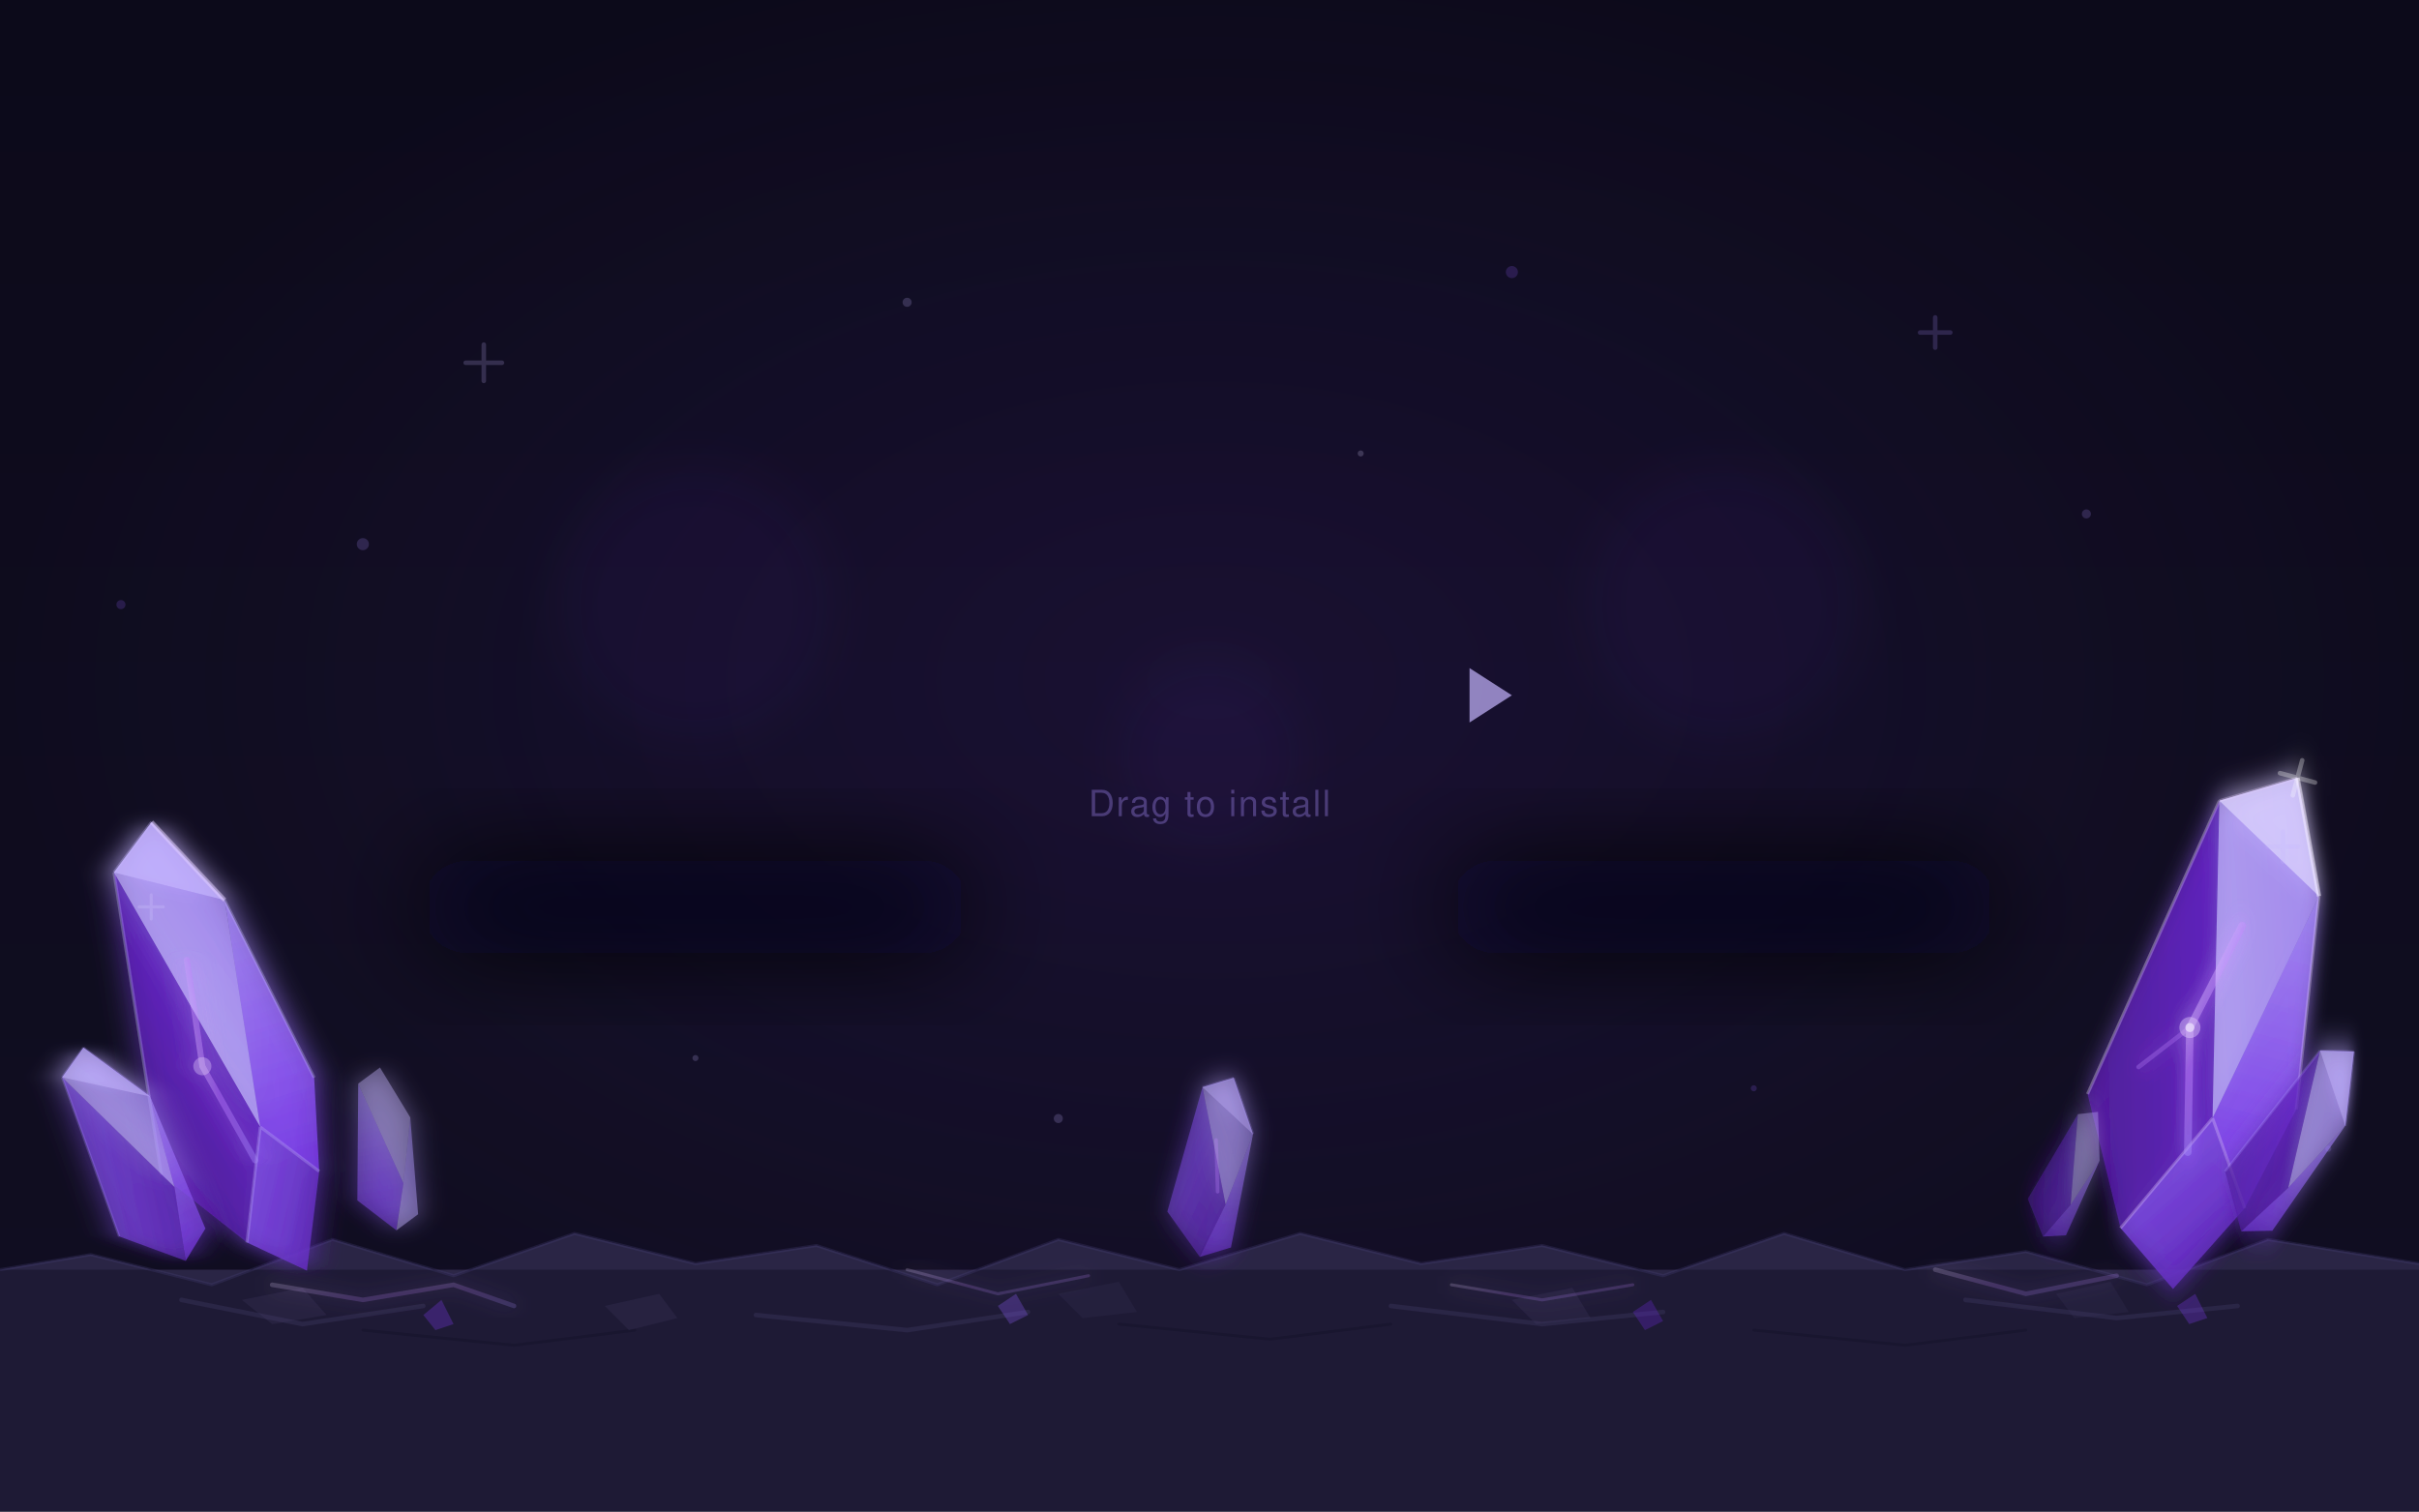
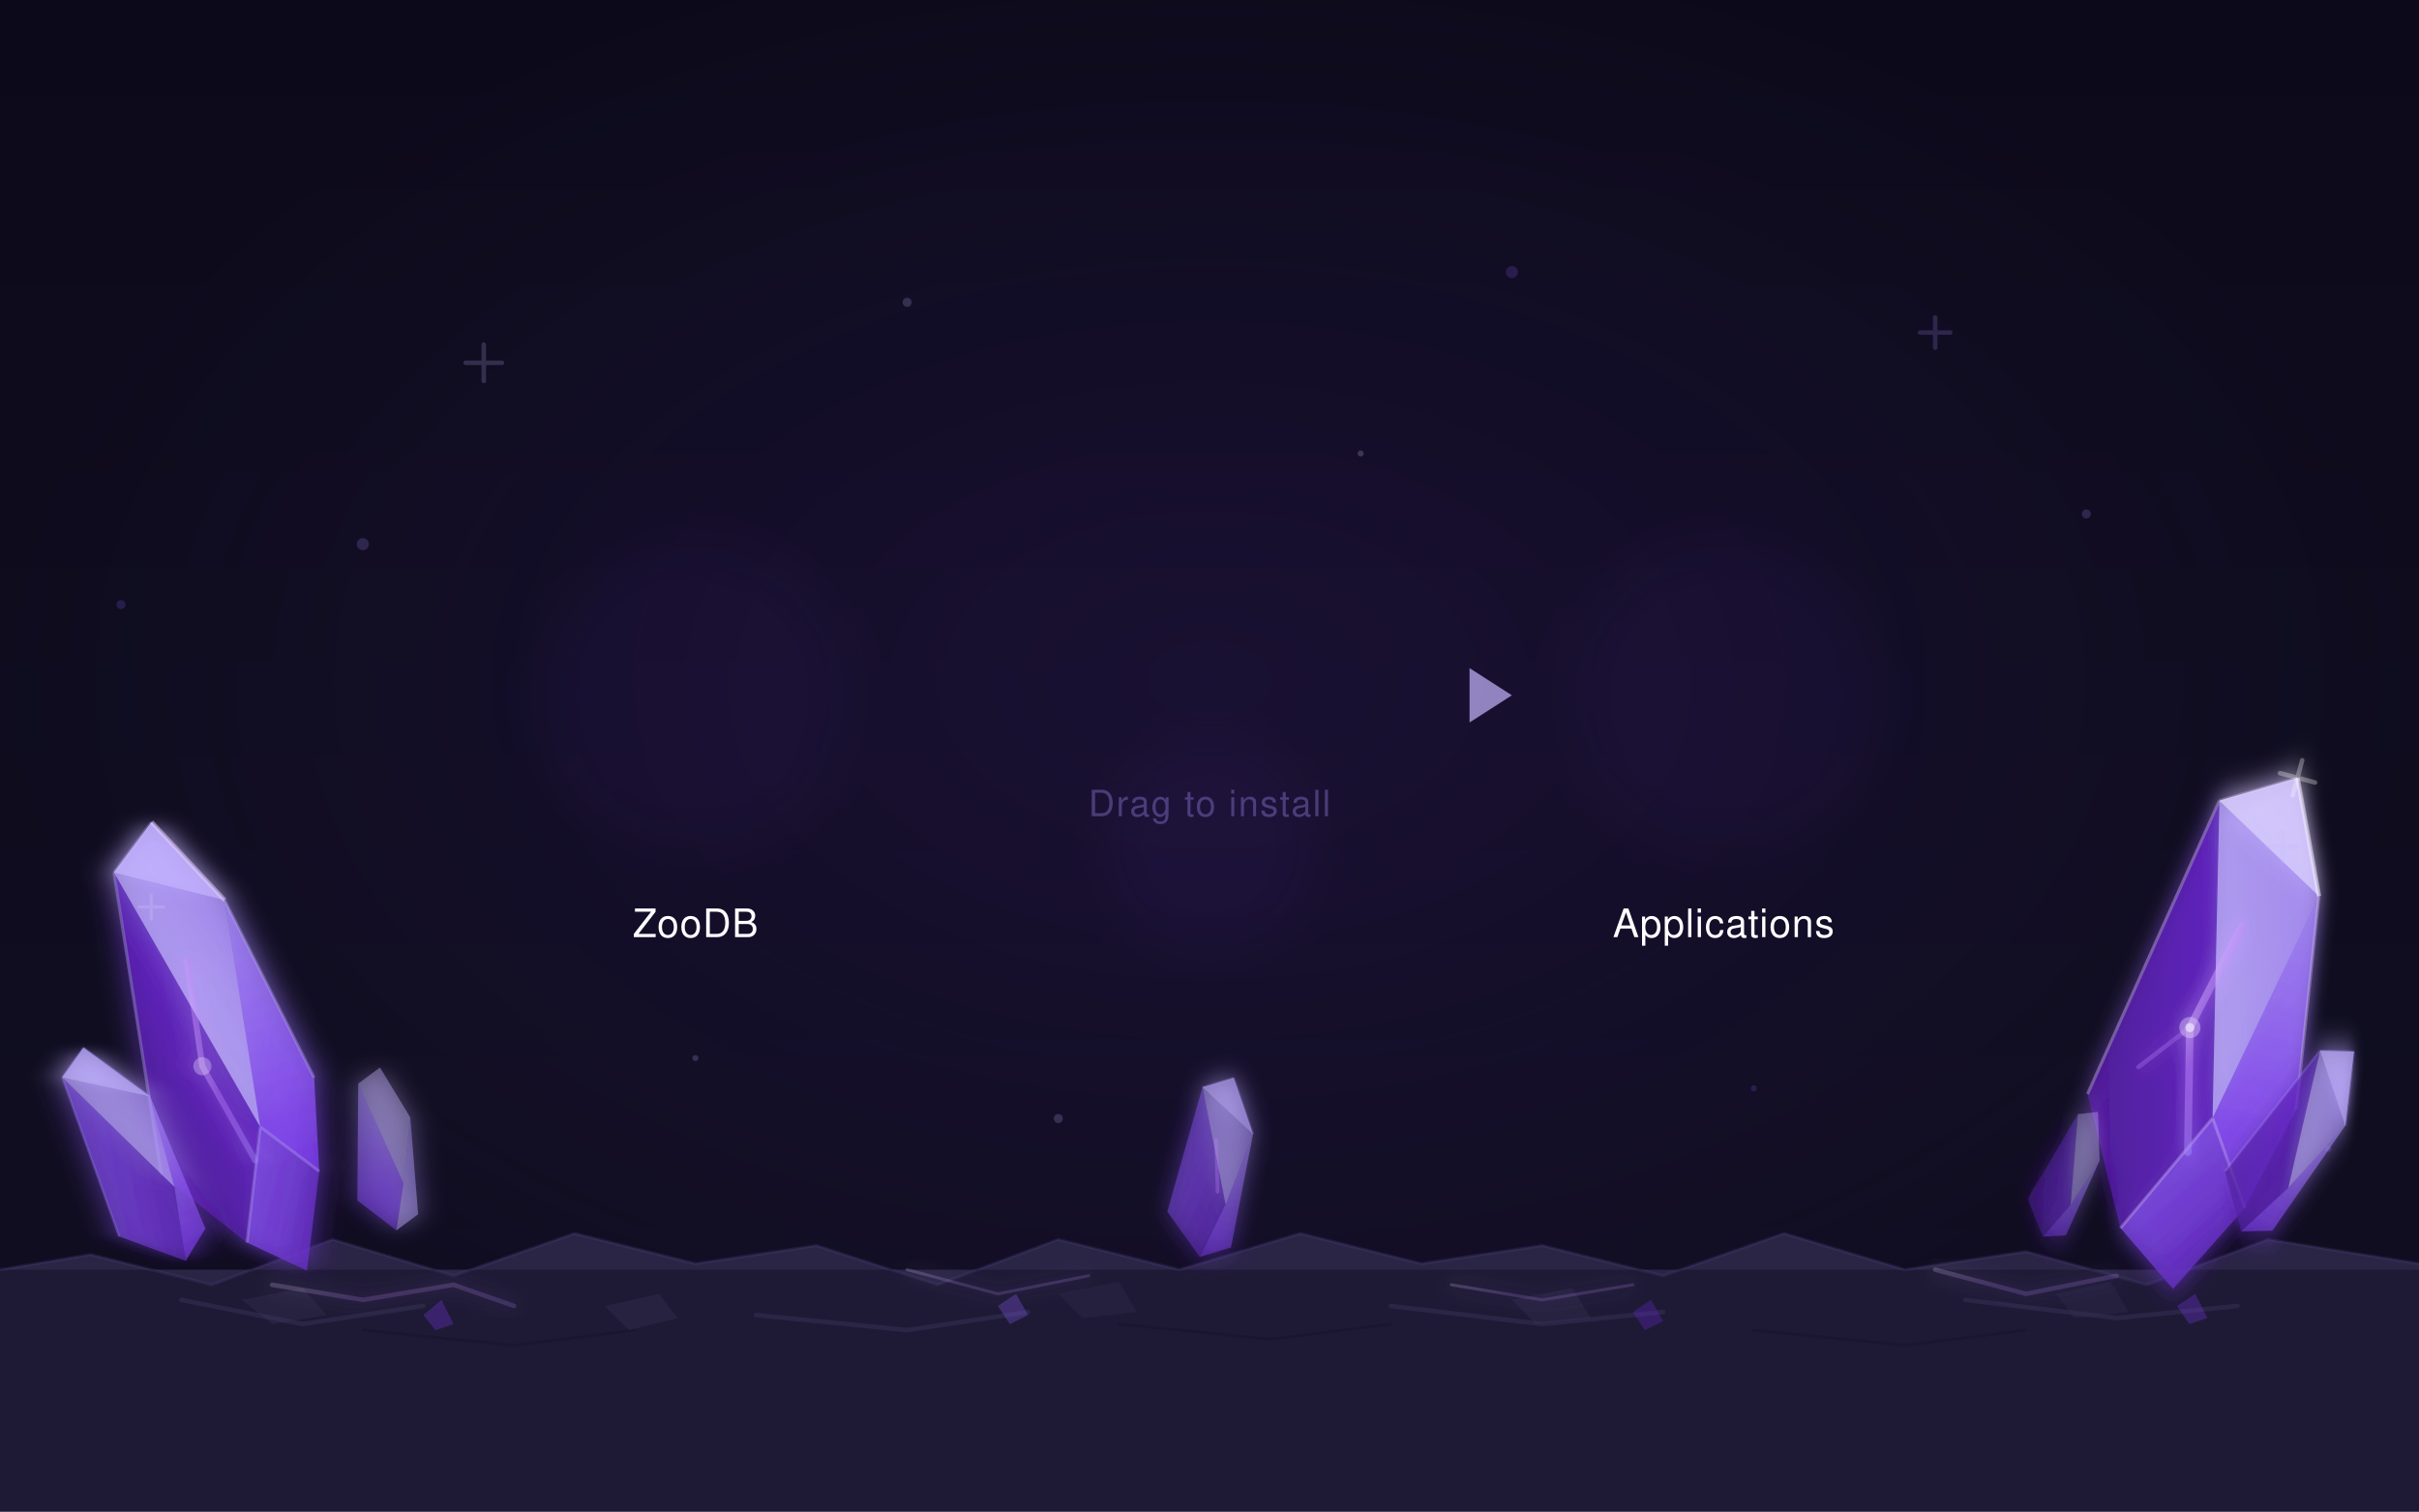
<svg xmlns="http://www.w3.org/2000/svg" viewBox="0 0 800 500" width="800" height="500">
  <defs>
    <linearGradient id="bg" x1="0" y1="0" x2="0" y2="1">
      <stop offset="0%" stop-color="#0c0a1a" />
      <stop offset="100%" stop-color="#110e22" />
    </linearGradient>
    <radialGradient id="centerGlow" cx="0.5" cy="0.45" r="0.5">
      <stop offset="0%" stop-color="#7c3aed" stop-opacity="0.1" />
      <stop offset="100%" stop-color="#7c3aed" stop-opacity="0" />
    </radialGradient>
    <linearGradient id="faceA" x1="0" y1="0" x2="0" y2="1">
      <stop offset="0%" stop-color="#a78bfa" />
      <stop offset="100%" stop-color="#7c3aed" />
    </linearGradient>
    <linearGradient id="faceB" x1="0" y1="0" x2="1" y2="1">
      <stop offset="0%" stop-color="#8b5cf6" />
      <stop offset="100%" stop-color="#5b21b6" />
    </linearGradient>
    <linearGradient id="faceC" x1="1" y1="0" x2="0" y2="1">
      <stop offset="0%" stop-color="#6d28d9" />
      <stop offset="100%" stop-color="#4c1d95" />
    </linearGradient>
    <linearGradient id="faceD" x1="0" y1="1" x2="1" y2="0">
      <stop offset="0%" stop-color="#c4b5fd" />
      <stop offset="100%" stop-color="#a78bfa" />
    </linearGradient>
    <linearGradient id="vein" x1="0" y1="0" x2="1" y2="1">
      <stop offset="0%" stop-color="#e9d5ff" />
      <stop offset="50%" stop-color="#c084fc" />
      <stop offset="100%" stop-color="#a78bfa" />
    </linearGradient>
    <linearGradient id="arrowGrad" x1="0" y1="0" x2="1" y2="0">
      <stop offset="0%" stop-color="#a78bfa" stop-opacity="0.5" />
      <stop offset="50%" stop-color="#c4b5fd" stop-opacity="0.85" />
      <stop offset="100%" stop-color="#a78bfa" stop-opacity="0.5" />
    </linearGradient>
    <filter id="oreGlow" x="-15%" y="-15%" width="130%" height="130%">
      <feGaussianBlur stdDeviation="4" result="blur" />
      <feComposite in="SourceGraphic" in2="blur" operator="over" />
    </filter>
    <filter id="veinGlow" x="-30%" y="-30%" width="160%" height="160%">
      <feGaussianBlur stdDeviation="3" result="blur" />
      <feComposite in="SourceGraphic" in2="blur" operator="over" />
    </filter>
    <filter id="softGlow" x="-50%" y="-50%" width="200%" height="200%">
      <feGaussianBlur stdDeviation="8" />
    </filter>
    <filter id="labelBlur" x="-80%" y="-80%" width="260%" height="260%">
      <feGaussianBlur stdDeviation="18" />
    </filter>
    <filter id="textGlow" x="-20%" y="-20%" width="140%" height="140%">
      <feGaussianBlur stdDeviation="2" result="blur" />
      <feComposite in="SourceGraphic" in2="blur" operator="over" />
    </filter>
  </defs>
  <rect width="800" height="500" fill="url(#bg)" />
  <rect width="800" height="500" fill="url(#centerGlow)" />
  <g>
    <polygon points="0,500 0,420 30,415 70,425 110,410 150,422 190,408 230,418 270,412 310,425 350,410 390,420 430,408 470,418 510,412 550,422 590,408 630,420 670,414 710,425 750,410 800,418 800,500" fill="#1e1a35" />
    <polygon points="0,420 30,415 70,425 110,410 150,422 190,408 230,418 270,412 310,425 350,410 390,420 430,408 470,418 510,412 550,422 590,408 630,420 670,414 710,425 750,410 800,418 800,420 0,420" fill="#2a2545" />
    <g stroke="#3d3660" stroke-width="1.5" opacity="0.4" fill="none" stroke-linecap="round">
      <path d="M 60,430 L 100,438 L 140,432" />
      <path d="M 250,435 L 300,440 L 340,434" />
      <path d="M 460,432 L 510,438 L 550,434" />
      <path d="M 650,430 L 700,436 L 740,432" />
    </g>
    <g stroke="#14112a" stroke-width="1" opacity="0.5" fill="none" stroke-linecap="round">
      <path d="M 120,440 L 170,445 L 210,440" />
      <path d="M 370,438 L 420,443 L 460,438" />
      <path d="M 580,440 L 630,445 L 670,440" />
    </g>
    <g opacity="0.2">
      <polygon points="80,430 100,426 108,435 90,438" fill="#4a4370" />
      <polygon points="200,432 218,428 224,436 208,440" fill="#4a4370" />
      <polygon points="350,428 370,424 376,434 358,436" fill="#3d3660" />
      <polygon points="500,430 520,426 526,436 508,438" fill="#4a4370" />
      <polygon points="680,428 698,424 704,434 686,436" fill="#3d3660" />
    </g>
    <g opacity="0.3">
      <polygon points="140,435 146,430 150,438 144,440" fill="#7c3aed" />
      <polygon points="330,432 336,428 340,435 334,438" fill="#8b5cf6" />
      <polygon points="540,434 546,430 550,437 544,440" fill="#6d28d9" />
      <polygon points="720,432 726,428 730,436 724,438" fill="#7c3aed" />
    </g>
    <g stroke="#4a4580" stroke-width="1" opacity="0.25" fill="none" stroke-linejoin="round">
      <polyline points="0,420 30,415 70,425 110,410 150,422 190,408 230,418 270,412 310,425 350,410 390,420 430,408 470,418 510,412 550,422 590,408 630,420 670,414 710,425 750,410 800,418" />
    </g>
  </g>
  <g transform="translate(80, 380) rotate(-18)" filter="url(#oreGlow)">
    <polygon points="-12,-100 -28,0 -8,30 8,-5" fill="url(#faceC)" opacity="0.8" />
    <polygon points="8,-5 -8,30 8,45 22,15" fill="url(#faceB)" opacity="0.8" />
    <polygon points="8,-5 22,15 30,-15 20,-80" fill="url(#faceA)" opacity="0.8" />
    <polygon points="-12,-100 5,-112 20,-80 8,-5" fill="url(#faceD)" opacity="0.75" />
    <polygon points="-12,-100 5,-112 20,-80" fill="#c4b5fd" opacity="0.7" />
    <g stroke="#c4b5fd" stroke-width="1" opacity="0.3" fill="none">
      <line x1="-12" y1="-100" x2="5" y2="-112" />
      <line x1="5" y1="-112" x2="20" y2="-80" />
      <line x1="-12" y1="-100" x2="-28" y2="0" />
      <line x1="20" y1="-80" x2="30" y2="-15" />
      <line x1="8" y1="-5" x2="22" y2="15" />
      <line x1="8" y1="-5" x2="-8" y2="30" />
    </g>
    <line x1="5" y1="-112" x2="20" y2="-80" stroke="#e9d5ff" stroke-width="1.5" opacity="0.4" />
    <g filter="url(#veinGlow)">
      <path d="M 2,-65 L -4,-30 L 3,5" stroke="url(#vein)" stroke-width="2" fill="none" stroke-linecap="round" opacity="0.4" />
    </g>
    <circle cx="-4" cy="-30" r="3" fill="#e9d5ff" opacity="0.35" />
  </g>
  <g transform="translate(55, 400) rotate(-30)" filter="url(#oreGlow)">
    <polygon points="-8,-55 -18,0 -3,18 6,-5" fill="url(#faceB)" opacity="0.65" />
    <polygon points="6,-5 -3,18 8,12 14,-35" fill="url(#faceA)" opacity="0.65" />
    <polygon points="-8,-55 3,-60 14,-35 6,-5" fill="url(#faceD)" opacity="0.6" />
    <polygon points="-8,-55 3,-60 14,-35" fill="#c4b5fd" opacity="0.5" />
    <g stroke="#a78bfa" stroke-width="0.8" opacity="0.25" fill="none">
      <line x1="-8" y1="-55" x2="3" y2="-60" />
      <line x1="3" y1="-60" x2="14" y2="-35" />
      <line x1="-8" y1="-55" x2="-18" y2="0" />
    </g>
  </g>
  <g transform="translate(720, 375) rotate(15)" filter="url(#oreGlow)">
    <polygon points="-15,-110 -32,-5 -10,35 10,-8" fill="url(#faceC)" opacity="0.8" />
    <polygon points="10,-8 -10,35 12,50 28,18" fill="url(#faceB)" opacity="0.8" />
    <polygon points="10,-8 28,18 36,-18 25,-88" fill="url(#faceA)" opacity="0.8" />
    <polygon points="-15,-110 8,-124 25,-88 10,-8" fill="url(#faceD)" opacity="0.75" />
    <polygon points="-15,-110 8,-124 25,-88" fill="#ddd6fe" opacity="0.7" />
    <g stroke="#e9d5ff" stroke-width="1" opacity="0.3" fill="none">
      <line x1="-15" y1="-110" x2="8" y2="-124" />
      <line x1="8" y1="-124" x2="25" y2="-88" />
      <line x1="-15" y1="-110" x2="-32" y2="-5" />
      <line x1="25" y1="-88" x2="36" y2="-18" />
      <line x1="10" y1="-8" x2="28" y2="18" />
      <line x1="10" y1="-8" x2="-10" y2="35" />
    </g>
    <line x1="8" y1="-124" x2="25" y2="-88" stroke="#f5f0ff" stroke-width="1.5" opacity="0.45" />
    <g filter="url(#veinGlow)">
      <path d="M 3,-72 L -5,-35 L 5,5" stroke="url(#vein)" stroke-width="2.5" fill="none" stroke-linecap="round" opacity="0.45" />
      <path d="M -5,-35 L -18,-18" stroke="url(#vein)" stroke-width="1.5" fill="none" stroke-linecap="round" opacity="0.3" />
    </g>
    <circle cx="-5" cy="-35" r="3.5" fill="#e9d5ff" opacity="0.4" />
    <circle cx="-5" cy="-35" r="1.5" fill="#f5f0ff" opacity="0.6" />
    <g transform="translate(8, -124)" opacity="0.3">
      <line x1="0" y1="-6" x2="0" y2="6" stroke="white" stroke-width="1.5" stroke-linecap="round" />
      <line x1="-6" y1="0" x2="6" y2="0" stroke="white" stroke-width="1.5" stroke-linecap="round" />
    </g>
  </g>
  <g transform="translate(750, 395) rotate(28)" filter="url(#oreGlow)">
    <polygon points="-7,-50 -16,0 -2,15 5,-5" fill="url(#faceC)" opacity="0.6" />
    <polygon points="5,-5 -2,15 7,10 12,-32" fill="url(#faceA)" opacity="0.6" />
    <polygon points="-7,-50 3,-55 12,-32 5,-5" fill="url(#faceD)" opacity="0.55" />
    <polygon points="-7,-50 3,-55 12,-32" fill="#c4b5fd" opacity="0.45" />
    <g stroke="#a78bfa" stroke-width="0.8" opacity="0.25" fill="none">
      <line x1="-7" y1="-50" x2="3" y2="-55" />
      <line x1="3" y1="-55" x2="12" y2="-32" />
      <line x1="-7" y1="-50" x2="-16" y2="0" />
    </g>
  </g>
  <g transform="translate(130, 395) rotate(-10)" filter="url(#oreGlow)">
    <polygon points="-5,-38 -12,0 -1,12 4,-3" fill="url(#faceA)" opacity="0.5" />
    <polygon points="4,-3 -1,12 7,8 10,-24" fill="url(#faceD)" opacity="0.45" />
    <polygon points="-5,-38 3,-42 10,-24 4,-3" fill="#c4b5fd" opacity="0.4" />
  </g>
  <g transform="translate(400, 402) rotate(5)" filter="url(#oreGlow)">
    <polygon points="-6,-42 -14,0 -2,14 5,-4" fill="url(#faceB)" opacity="0.5" />
    <polygon points="5,-4 -2,14 8,10 12,-28" fill="url(#faceA)" opacity="0.5" />
    <polygon points="-6,-42 4,-46 12,-28 5,-4" fill="url(#faceD)" opacity="0.45" />
    <polygon points="-6,-42 4,-46 12,-28" fill="#c4b5fd" opacity="0.35" />
    <g stroke="#a78bfa" stroke-width="0.8" opacity="0.2" fill="none">
      <line x1="-6" y1="-42" x2="4" y2="-46" />
      <line x1="4" y1="-46" x2="12" y2="-28" />
    </g>
    <path d="M 0,-25 L 2,-8" stroke="#c084fc" stroke-width="1.2" fill="none" stroke-linecap="round" opacity="0.3" />
  </g>
  <g transform="translate(680, 400) rotate(20)" filter="url(#oreGlow)">
    <polygon points="-4,-32 -10,0 -1,10 4,-3" fill="url(#faceC)" opacity="0.45" />
    <polygon points="4,-3 -1,10 6,7 8,-20" fill="url(#faceA)" opacity="0.45" />
    <polygon points="-4,-32 2,-35 8,-20 4,-3" fill="#c4b5fd" opacity="0.35" />
  </g>
  <g filter="url(#veinGlow)">
    <g stroke="url(#vein)" fill="none" stroke-linecap="round" opacity="0.2">
      <path d="M 90,425 L 120,430 L 150,425 L 170,432" stroke-width="1.5" />
      <path d="M 300,420 L 330,428 L 360,422" stroke-width="1" />
      <path d="M 480,425 L 510,430 L 540,425" stroke-width="1" />
      <path d="M 640,420 L 670,428 L 700,422" stroke-width="1.5" />
    </g>
  </g>
-   <g filter="url(#labelBlur)">
-     <rect x="140" y="285" width="180" height="30" rx="15" fill="#030208" opacity="0.9" />
-     <rect x="480" y="285" width="180" height="30" rx="15" fill="#030208" opacity="0.9" />
-   </g>
  <g opacity="0.05" filter="url(#softGlow)">
-     <circle cx="230" cy="200" r="45" fill="#7c3aed" />
-     <circle cx="570" cy="200" r="45" fill="#7c3aed" />
-     <circle cx="400" cy="250" r="30" fill="#7c3aed" />
+     <circle cx="230" cy="230" r="50" fill="#7c3aed" />
+     <circle cx="570" cy="230" r="50" fill="#7c3aed" />
+     <circle cx="400" cy="280" r="35" fill="#7c3aed" />
  </g>
  <g opacity="0.2">
    <g transform="translate(160, 120)">
      <line x1="0" y1="-6" x2="0" y2="6" stroke="#c4b5fd" stroke-width="1.5" stroke-linecap="round" />
      <line x1="-6" y1="0" x2="6" y2="0" stroke="#c4b5fd" stroke-width="1.5" stroke-linecap="round" />
    </g>
    <g transform="translate(640, 110)">
      <line x1="0" y1="-5" x2="0" y2="5" stroke="#a78bfa" stroke-width="1.5" stroke-linecap="round" />
      <line x1="-5" y1="0" x2="5" y2="0" stroke="#a78bfa" stroke-width="1.5" stroke-linecap="round" />
    </g>
    <g transform="translate(50, 300)">
      <line x1="0" y1="-4" x2="0" y2="4" stroke="#ddd6fe" stroke-width="1" stroke-linecap="round" />
      <line x1="-4" y1="0" x2="4" y2="0" stroke="#ddd6fe" stroke-width="1" stroke-linecap="round" />
    </g>
    <g transform="translate(755, 280)">
      <line x1="0" y1="-5" x2="0" y2="5" stroke="#c4b5fd" stroke-width="1.5" stroke-linecap="round" />
      <line x1="-5" y1="0" x2="5" y2="0" stroke="#c4b5fd" stroke-width="1.5" stroke-linecap="round" />
    </g>
    <circle cx="120" cy="180" r="2" fill="#a78bfa" />
    <circle cx="300" cy="100" r="1.5" fill="#c4b5fd" />
    <circle cx="500" cy="90" r="2" fill="#8b5cf6" />
    <circle cx="690" cy="170" r="1.5" fill="#a78bfa" />
    <circle cx="350" cy="370" r="1.5" fill="#c4b5fd" />
    <circle cx="450" cy="150" r="1" fill="#ddd6fe" />
    <circle cx="40" cy="200" r="1.5" fill="#8b5cf6" />
    <circle cx="770" cy="380" r="1" fill="#a78bfa" />
    <circle cx="230" cy="350" r="1" fill="#c4b5fd" />
    <circle cx="580" cy="360" r="1" fill="#8b5cf6" />
  </g>
  <g transform="translate(400, 230)">
    <line x1="-100" y1="0" x2="100" y2="0" stroke="url(#arrowGrad)" stroke-width="2.5" stroke-dasharray="10 7" stroke-linecap="round" />
    <polygon points="100,0 86,-9 86,9" fill="#c4b5fd" opacity="0.7" />
  </g>
+   <text x="230" y="310" text-anchor="middle" font-family="-apple-system, BlinkMacSystemFont, 'SF Pro Display', 'Segoe UI', Helvetica, Arial, sans-serif" font-size="13" fill="white" font-weight="400" letter-spacing="0.3">ZooDB</text>
+   <text x="570" y="310" text-anchor="middle" font-family="-apple-system, BlinkMacSystemFont, 'SF Pro Display', 'Segoe UI', Helvetica, Arial, sans-serif" font-size="13" fill="white" font-weight="400" letter-spacing="0.3">Applications</text>
  <text x="400" y="270" text-anchor="middle" font-family="-apple-system, BlinkMacSystemFont, 'SF Pro Display', 'Segoe UI', Helvetica, Arial, sans-serif" font-size="12" fill="#a78bfa" opacity="0.35" font-weight="300" letter-spacing="0.5">Drag to install</text>
</svg>
